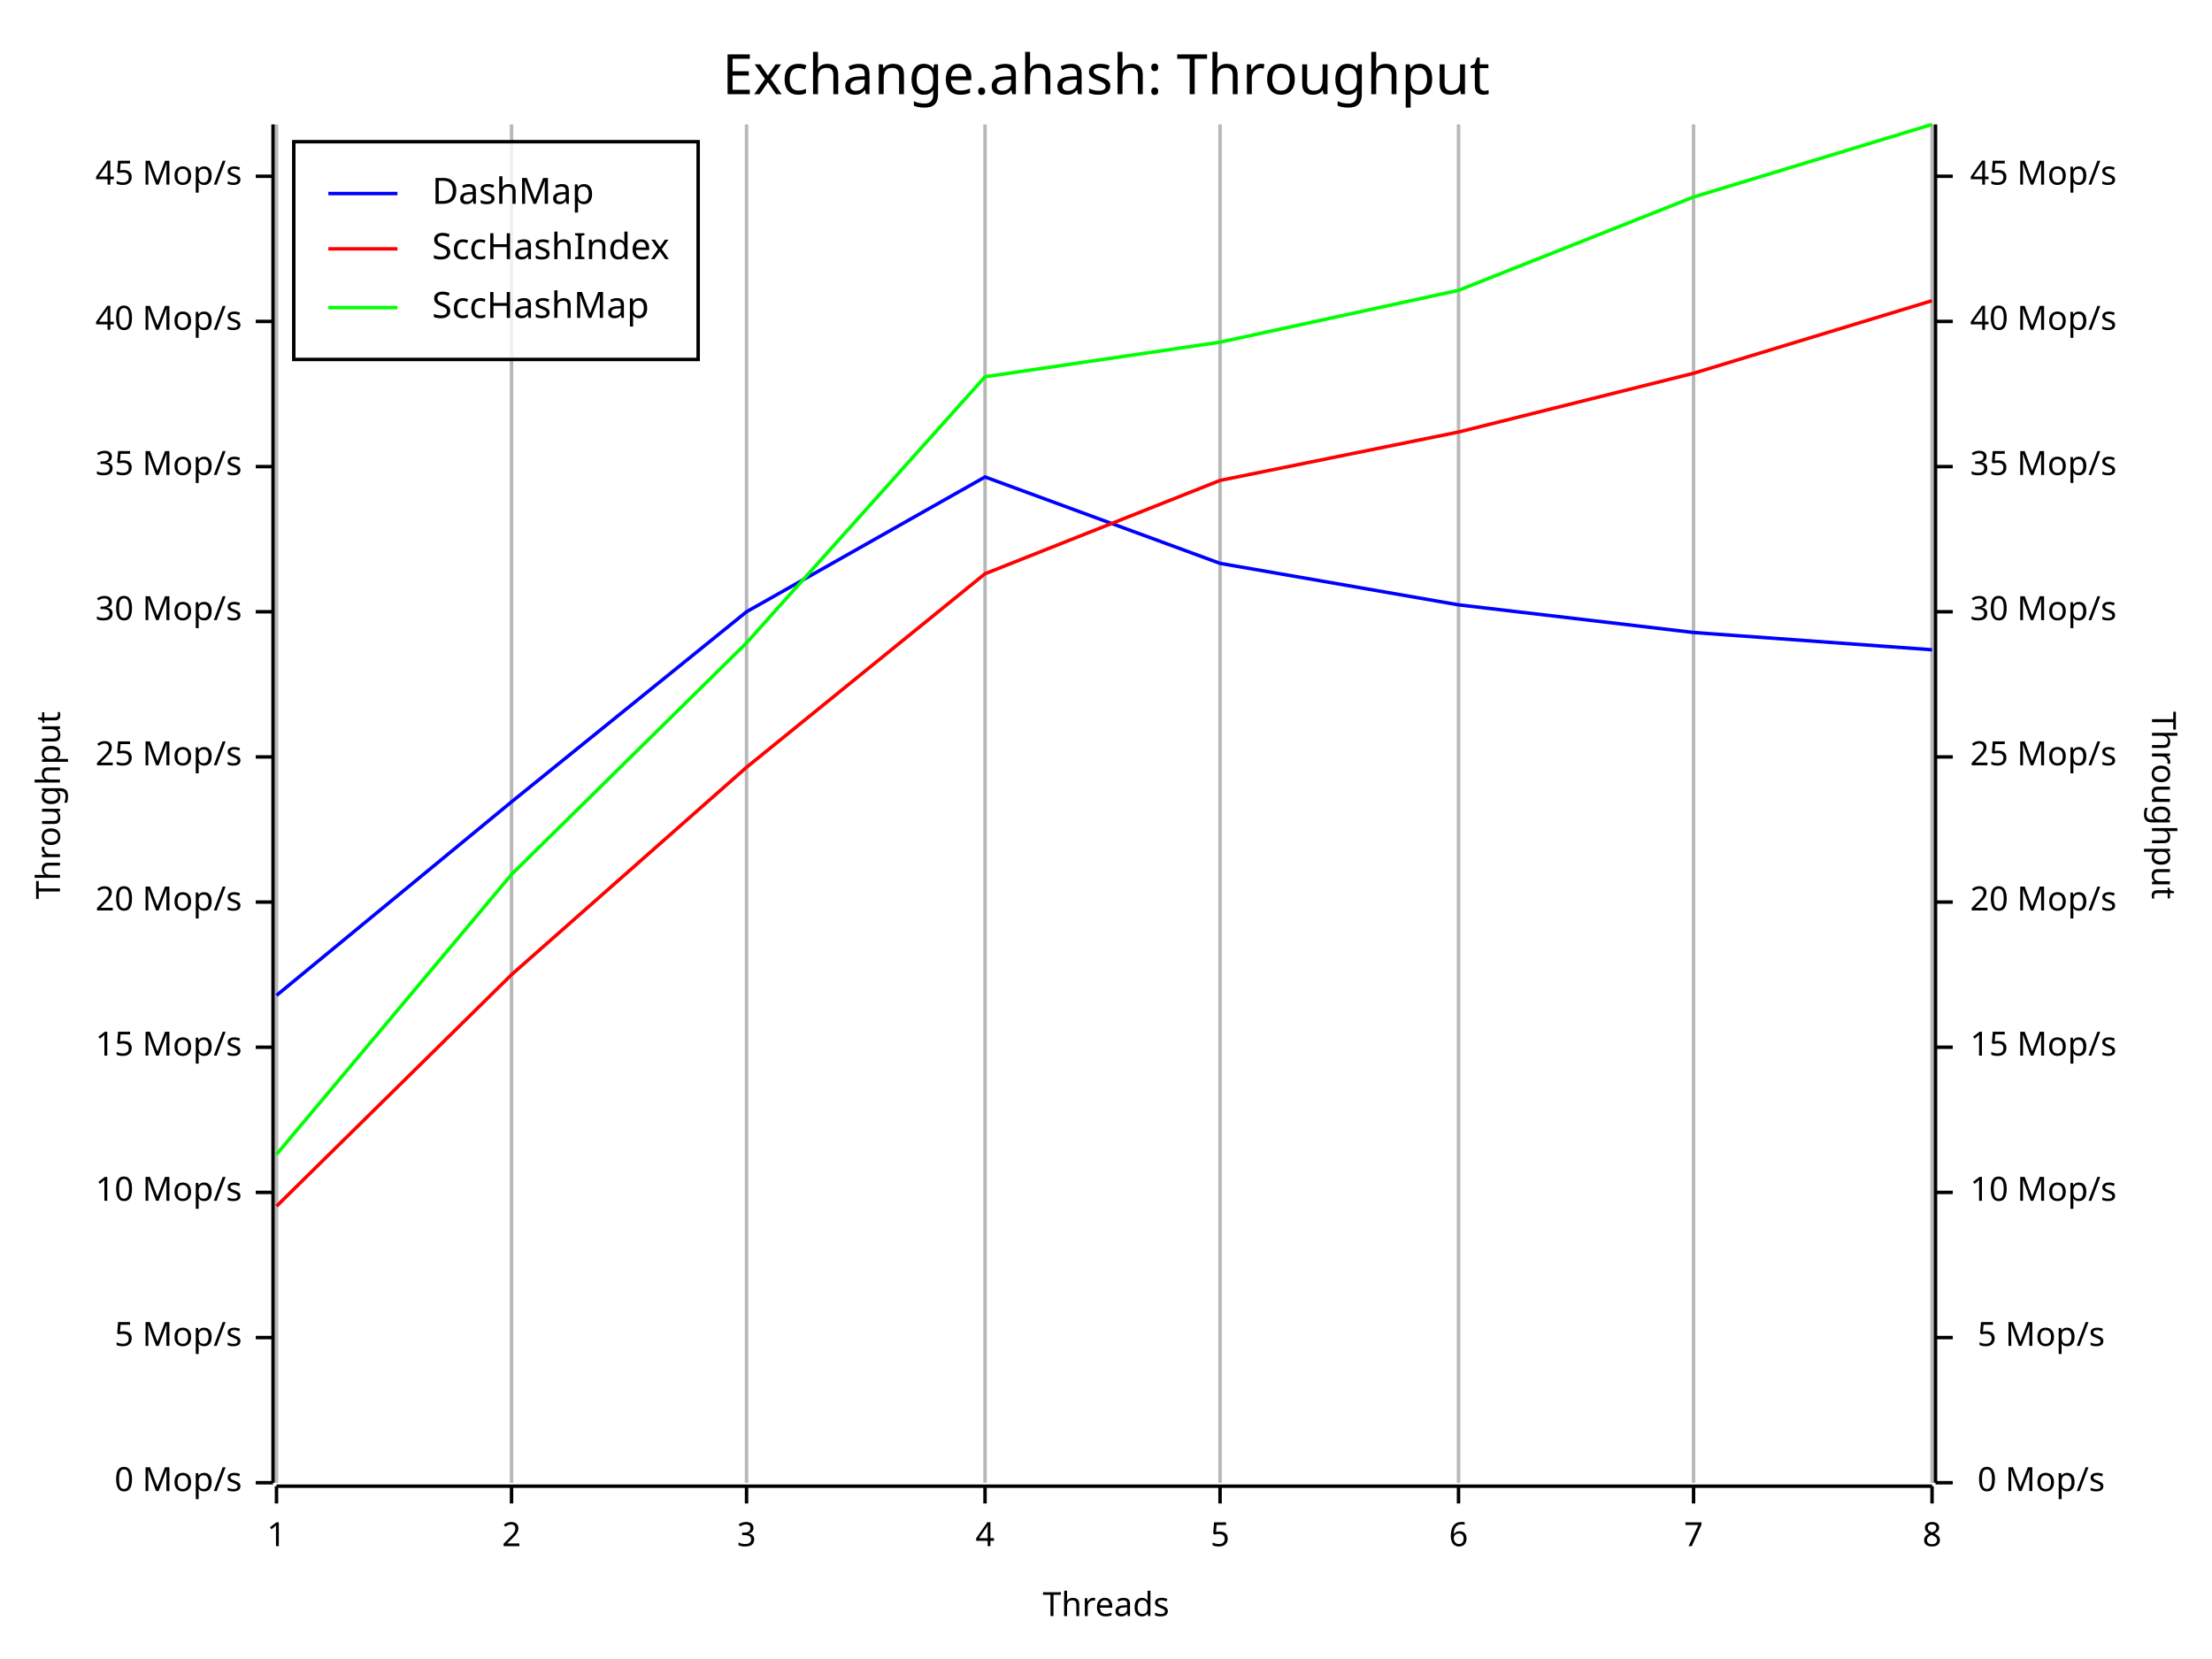
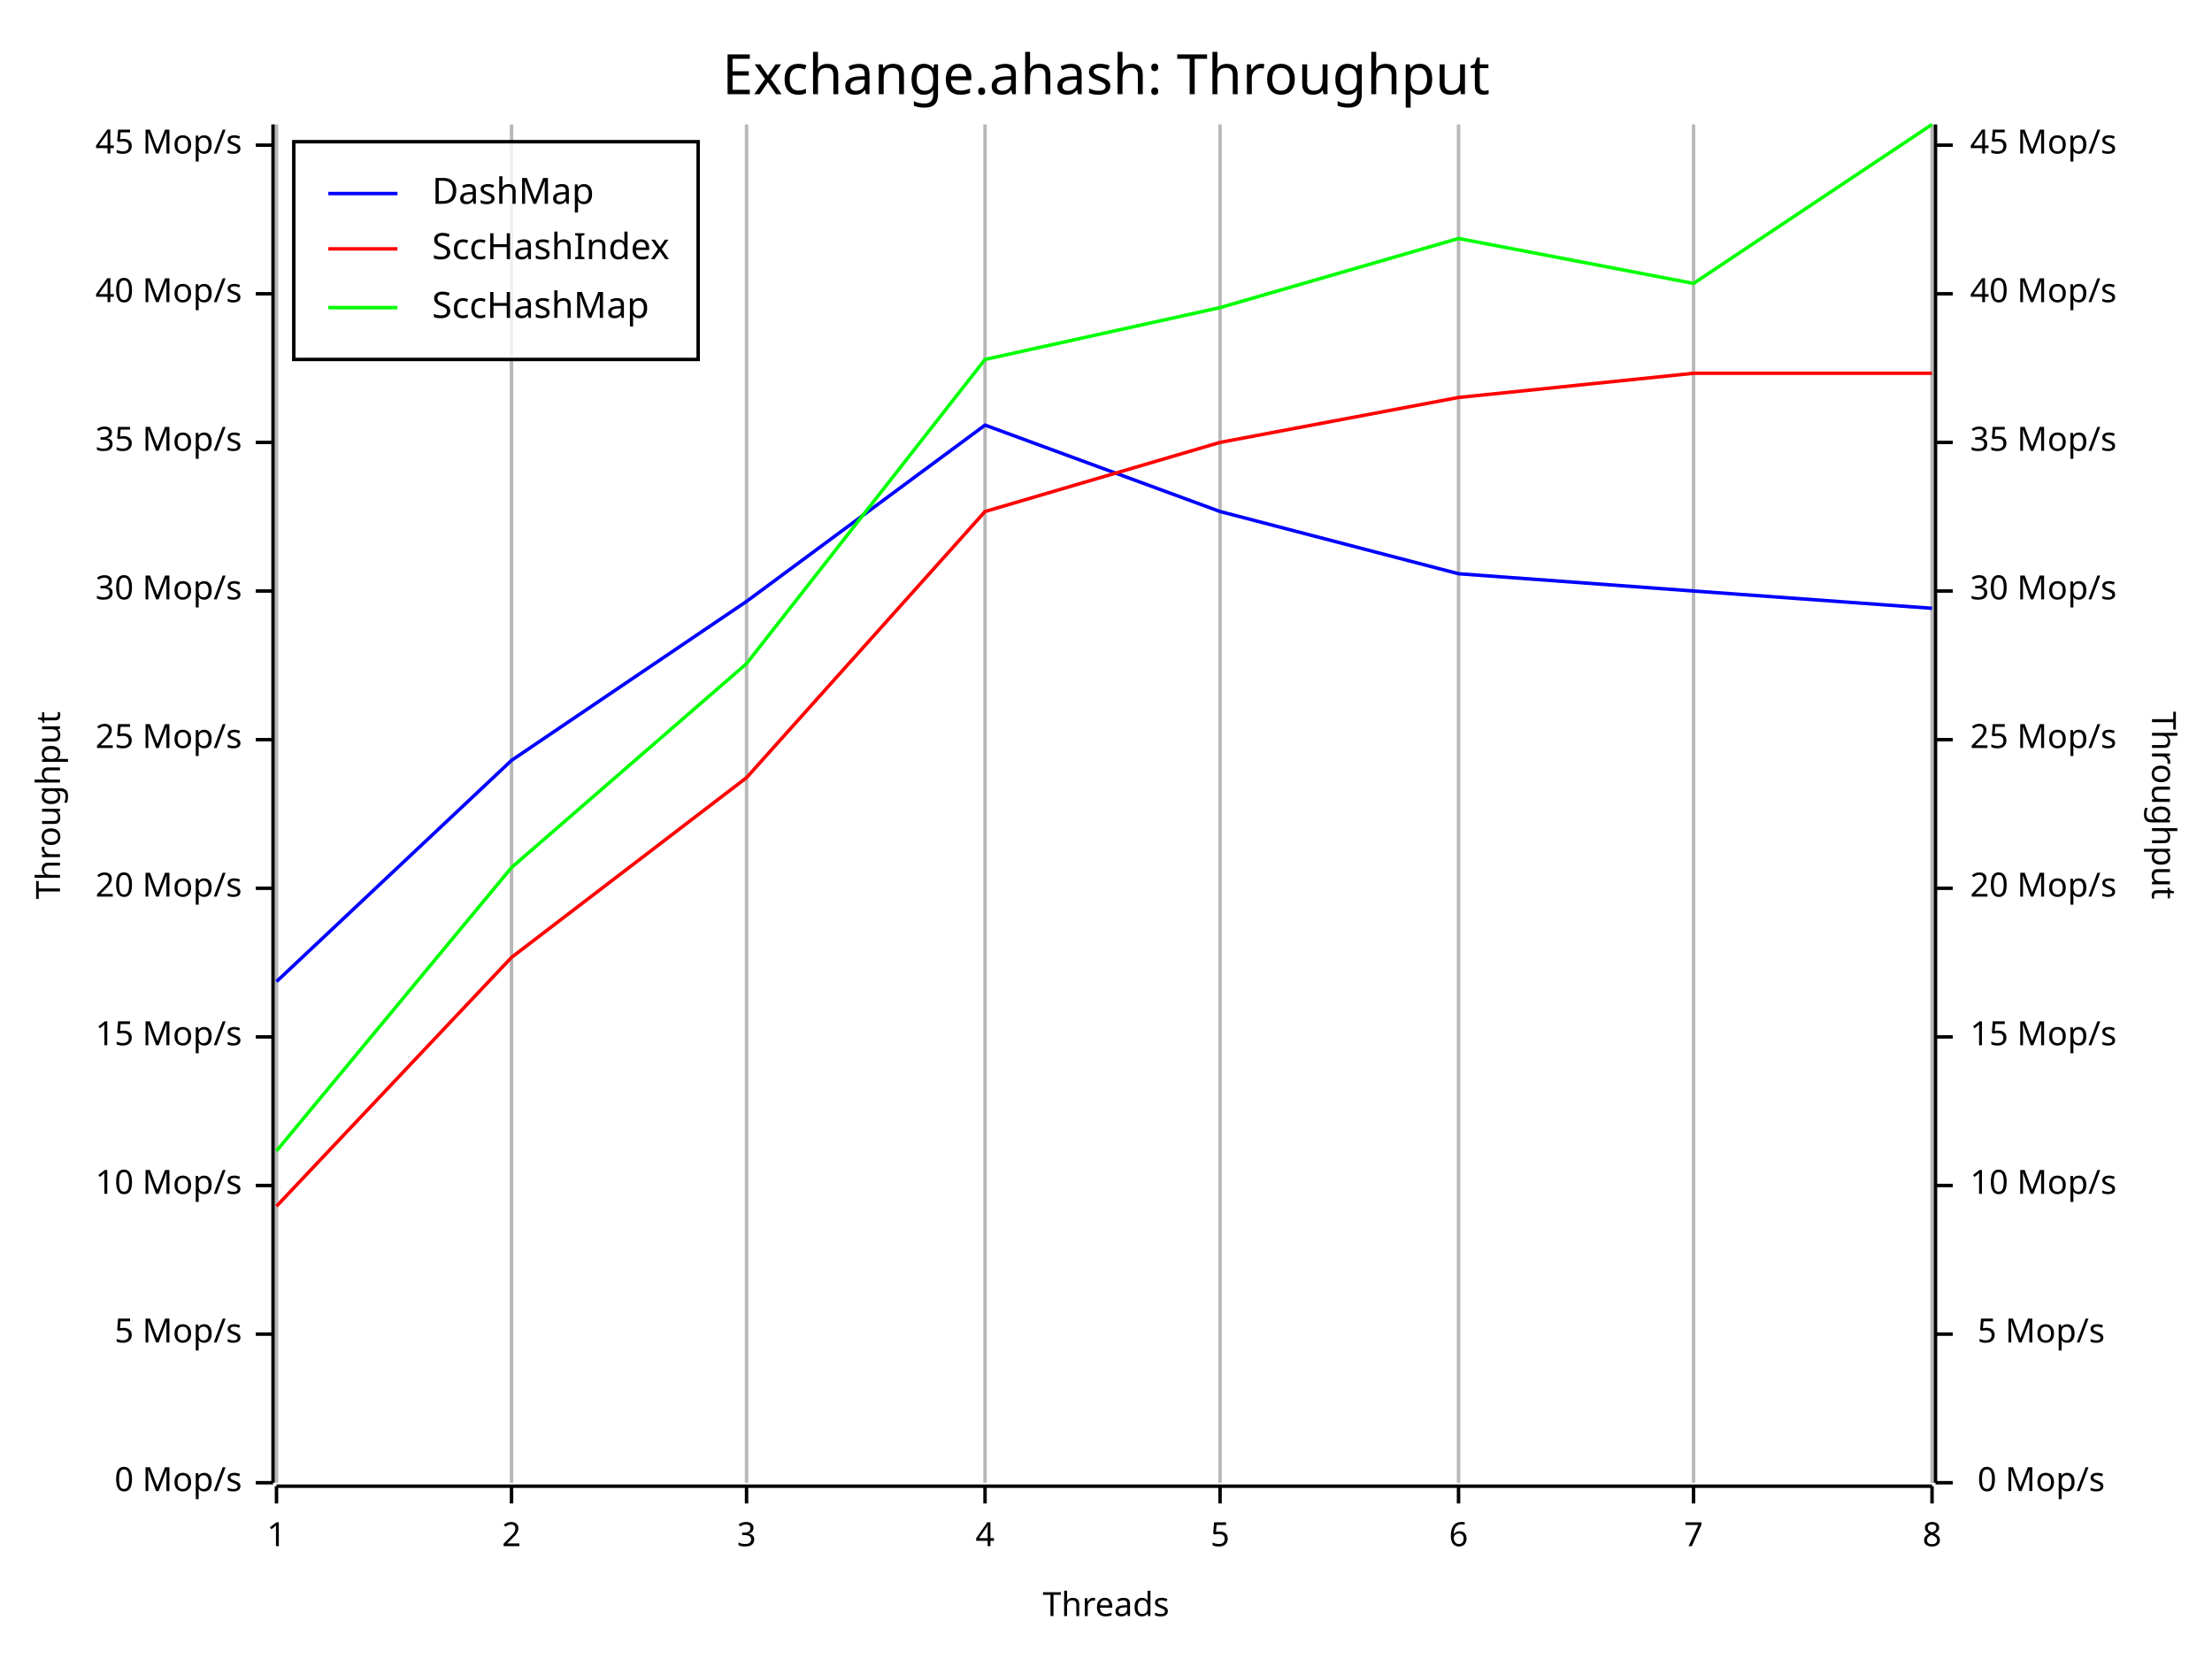
<svg xmlns="http://www.w3.org/2000/svg" width="640" height="480" viewBox="0 0 640 480">
  <rect x="0" y="0" width="640" height="480" opacity="1" fill="#FFFFFF" stroke="none" />
  <text x="320" y="15" dy="0.76em" text-anchor="middle" font-family="Fira Code" font-size="16.129" opacity="1" fill="#000000">
Exchange.ahash: Throughput
</text>
  <line opacity="0.1" stroke="#000000" stroke-width="1" x1="80" y1="429" x2="80" y2="36" />
  <line opacity="0.1" stroke="#000000" stroke-width="1" x1="148" y1="429" x2="148" y2="36" />
  <line opacity="0.1" stroke="#000000" stroke-width="1" x1="216" y1="429" x2="216" y2="36" />
  <line opacity="0.1" stroke="#000000" stroke-width="1" x1="285" y1="429" x2="285" y2="36" />
  <line opacity="0.1" stroke="#000000" stroke-width="1" x1="353" y1="429" x2="353" y2="36" />
  <line opacity="0.1" stroke="#000000" stroke-width="1" x1="422" y1="429" x2="422" y2="36" />
  <line opacity="0.1" stroke="#000000" stroke-width="1" x1="490" y1="429" x2="490" y2="36" />
  <line opacity="0.1" stroke="#000000" stroke-width="1" x1="559" y1="429" x2="559" y2="36" />
  <text x="10" y="233" dy="0.76em" text-anchor="middle" font-family="sans-serif" font-size="9.677" opacity="1" fill="#000000" transform="rotate(270, 10, 233)">
Throughput
</text>
  <text x="320" y="470" dy="-0.5ex" text-anchor="middle" font-family="sans-serif" font-size="9.677" opacity="1" fill="#000000">
Threads
</text>
  <text x="630" y="233" dy="0.76em" text-anchor="middle" font-family="sans-serif" font-size="9.677" opacity="1" fill="#000000" transform="rotate(90, 630, 233)">
Throughput
</text>
  <line opacity="0.2" stroke="#000000" stroke-width="1" x1="80" y1="429" x2="80" y2="36" />
  <line opacity="0.2" stroke="#000000" stroke-width="1" x1="148" y1="429" x2="148" y2="36" />
  <line opacity="0.2" stroke="#000000" stroke-width="1" x1="216" y1="429" x2="216" y2="36" />
  <line opacity="0.2" stroke="#000000" stroke-width="1" x1="285" y1="429" x2="285" y2="36" />
  <line opacity="0.2" stroke="#000000" stroke-width="1" x1="353" y1="429" x2="353" y2="36" />
  <line opacity="0.2" stroke="#000000" stroke-width="1" x1="422" y1="429" x2="422" y2="36" />
  <line opacity="0.2" stroke="#000000" stroke-width="1" x1="490" y1="429" x2="490" y2="36" />
  <line opacity="0.2" stroke="#000000" stroke-width="1" x1="559" y1="429" x2="559" y2="36" />
  <polyline fill="none" opacity="1" stroke="#000000" stroke-width="1" points="79,36 79,429 " />
  <text x="70" y="429" dy="0.5ex" text-anchor="end" font-family="sans-serif" font-size="9.677" opacity="1" fill="#000000">
0 Mop/s
</text>
  <polyline fill="none" opacity="1" stroke="#000000" stroke-width="1" points="74,429 79,429 " />
-   <text x="70" y="387" dy="0.5ex" text-anchor="end" font-family="sans-serif" font-size="9.677" opacity="1" fill="#000000">
+   <text x="70" y="386" dy="0.5ex" text-anchor="end" font-family="sans-serif" font-size="9.677" opacity="1" fill="#000000">
5 Mop/s
</text>
-   <polyline fill="none" opacity="1" stroke="#000000" stroke-width="1" points="74,387 79,387 " />
-   <text x="70" y="345" dy="0.5ex" text-anchor="end" font-family="sans-serif" font-size="9.677" opacity="1" fill="#000000">
+   <polyline fill="none" opacity="1" stroke="#000000" stroke-width="1" points="74,386 79,386 " />
+   <text x="70" y="343" dy="0.5ex" text-anchor="end" font-family="sans-serif" font-size="9.677" opacity="1" fill="#000000">
10 Mop/s
</text>
-   <polyline fill="none" opacity="1" stroke="#000000" stroke-width="1" points="74,345 79,345 " />
-   <text x="70" y="303" dy="0.5ex" text-anchor="end" font-family="sans-serif" font-size="9.677" opacity="1" fill="#000000">
+   <polyline fill="none" opacity="1" stroke="#000000" stroke-width="1" points="74,343 79,343 " />
+   <text x="70" y="300" dy="0.5ex" text-anchor="end" font-family="sans-serif" font-size="9.677" opacity="1" fill="#000000">
15 Mop/s
</text>
-   <polyline fill="none" opacity="1" stroke="#000000" stroke-width="1" points="74,303 79,303 " />
-   <text x="70" y="261" dy="0.5ex" text-anchor="end" font-family="sans-serif" font-size="9.677" opacity="1" fill="#000000">
+   <polyline fill="none" opacity="1" stroke="#000000" stroke-width="1" points="74,300 79,300 " />
+   <text x="70" y="257" dy="0.5ex" text-anchor="end" font-family="sans-serif" font-size="9.677" opacity="1" fill="#000000">
20 Mop/s
</text>
-   <polyline fill="none" opacity="1" stroke="#000000" stroke-width="1" points="74,261 79,261 " />
-   <text x="70" y="219" dy="0.5ex" text-anchor="end" font-family="sans-serif" font-size="9.677" opacity="1" fill="#000000">
+   <polyline fill="none" opacity="1" stroke="#000000" stroke-width="1" points="74,257 79,257 " />
+   <text x="70" y="214" dy="0.5ex" text-anchor="end" font-family="sans-serif" font-size="9.677" opacity="1" fill="#000000">
25 Mop/s
</text>
-   <polyline fill="none" opacity="1" stroke="#000000" stroke-width="1" points="74,219 79,219 " />
-   <text x="70" y="177" dy="0.5ex" text-anchor="end" font-family="sans-serif" font-size="9.677" opacity="1" fill="#000000">
+   <polyline fill="none" opacity="1" stroke="#000000" stroke-width="1" points="74,214 79,214 " />
+   <text x="70" y="171" dy="0.5ex" text-anchor="end" font-family="sans-serif" font-size="9.677" opacity="1" fill="#000000">
30 Mop/s
</text>
-   <polyline fill="none" opacity="1" stroke="#000000" stroke-width="1" points="74,177 79,177 " />
-   <text x="70" y="135" dy="0.5ex" text-anchor="end" font-family="sans-serif" font-size="9.677" opacity="1" fill="#000000">
+   <polyline fill="none" opacity="1" stroke="#000000" stroke-width="1" points="74,171 79,171 " />
+   <text x="70" y="128" dy="0.5ex" text-anchor="end" font-family="sans-serif" font-size="9.677" opacity="1" fill="#000000">
35 Mop/s
</text>
-   <polyline fill="none" opacity="1" stroke="#000000" stroke-width="1" points="74,135 79,135 " />
-   <text x="70" y="93" dy="0.5ex" text-anchor="end" font-family="sans-serif" font-size="9.677" opacity="1" fill="#000000">
+   <polyline fill="none" opacity="1" stroke="#000000" stroke-width="1" points="74,128 79,128 " />
+   <text x="70" y="85" dy="0.5ex" text-anchor="end" font-family="sans-serif" font-size="9.677" opacity="1" fill="#000000">
40 Mop/s
</text>
-   <polyline fill="none" opacity="1" stroke="#000000" stroke-width="1" points="74,93 79,93 " />
-   <text x="70" y="51" dy="0.5ex" text-anchor="end" font-family="sans-serif" font-size="9.677" opacity="1" fill="#000000">
+   <polyline fill="none" opacity="1" stroke="#000000" stroke-width="1" points="74,85 79,85 " />
+   <text x="70" y="42" dy="0.5ex" text-anchor="end" font-family="sans-serif" font-size="9.677" opacity="1" fill="#000000">
45 Mop/s
</text>
-   <polyline fill="none" opacity="1" stroke="#000000" stroke-width="1" points="74,51 79,51 " />
+   <polyline fill="none" opacity="1" stroke="#000000" stroke-width="1" points="74,42 79,42 " />
  <polyline fill="none" opacity="1" stroke="#000000" stroke-width="1" points="80,430 559,430 " />
  <text x="80" y="440" dy="0.76em" text-anchor="middle" font-family="sans-serif" font-size="9.677" opacity="1" fill="#000000">
1
</text>
  <polyline fill="none" opacity="1" stroke="#000000" stroke-width="1" points="80,430 80,435 " />
  <text x="148" y="440" dy="0.76em" text-anchor="middle" font-family="sans-serif" font-size="9.677" opacity="1" fill="#000000">
2
</text>
  <polyline fill="none" opacity="1" stroke="#000000" stroke-width="1" points="148,430 148,435 " />
  <text x="216" y="440" dy="0.76em" text-anchor="middle" font-family="sans-serif" font-size="9.677" opacity="1" fill="#000000">
3
</text>
  <polyline fill="none" opacity="1" stroke="#000000" stroke-width="1" points="216,430 216,435 " />
  <text x="285" y="440" dy="0.76em" text-anchor="middle" font-family="sans-serif" font-size="9.677" opacity="1" fill="#000000">
4
</text>
  <polyline fill="none" opacity="1" stroke="#000000" stroke-width="1" points="285,430 285,435 " />
  <text x="353" y="440" dy="0.76em" text-anchor="middle" font-family="sans-serif" font-size="9.677" opacity="1" fill="#000000">
5
</text>
  <polyline fill="none" opacity="1" stroke="#000000" stroke-width="1" points="353,430 353,435 " />
  <text x="422" y="440" dy="0.76em" text-anchor="middle" font-family="sans-serif" font-size="9.677" opacity="1" fill="#000000">
6
</text>
  <polyline fill="none" opacity="1" stroke="#000000" stroke-width="1" points="422,430 422,435 " />
  <text x="490" y="440" dy="0.76em" text-anchor="middle" font-family="sans-serif" font-size="9.677" opacity="1" fill="#000000">
7
</text>
  <polyline fill="none" opacity="1" stroke="#000000" stroke-width="1" points="490,430 490,435 " />
  <text x="559" y="440" dy="0.76em" text-anchor="middle" font-family="sans-serif" font-size="9.677" opacity="1" fill="#000000">
8
</text>
  <polyline fill="none" opacity="1" stroke="#000000" stroke-width="1" points="559,430 559,435 " />
  <polyline fill="none" opacity="1" stroke="#000000" stroke-width="1" points="560,36 560,429 " />
  <text x="609" y="429" dy="0.5ex" text-anchor="end" font-family="sans-serif" font-size="9.677" opacity="1" fill="#000000">
0 Mop/s
</text>
  <polyline fill="none" opacity="1" stroke="#000000" stroke-width="1" points="560,429 565,429 " />
-   <text x="609" y="387" dy="0.5ex" text-anchor="end" font-family="sans-serif" font-size="9.677" opacity="1" fill="#000000">
+   <text x="609" y="386" dy="0.5ex" text-anchor="end" font-family="sans-serif" font-size="9.677" opacity="1" fill="#000000">
5 Mop/s
</text>
-   <polyline fill="none" opacity="1" stroke="#000000" stroke-width="1" points="560,387 565,387 " />
-   <text x="570" y="345" dy="0.5ex" text-anchor="start" font-family="sans-serif" font-size="9.677" opacity="1" fill="#000000">
+   <polyline fill="none" opacity="1" stroke="#000000" stroke-width="1" points="560,386 565,386 " />
+   <text x="570" y="343" dy="0.5ex" text-anchor="start" font-family="sans-serif" font-size="9.677" opacity="1" fill="#000000">
10 Mop/s
</text>
-   <polyline fill="none" opacity="1" stroke="#000000" stroke-width="1" points="560,345 565,345 " />
-   <text x="570" y="303" dy="0.5ex" text-anchor="start" font-family="sans-serif" font-size="9.677" opacity="1" fill="#000000">
+   <polyline fill="none" opacity="1" stroke="#000000" stroke-width="1" points="560,343 565,343 " />
+   <text x="570" y="300" dy="0.5ex" text-anchor="start" font-family="sans-serif" font-size="9.677" opacity="1" fill="#000000">
15 Mop/s
</text>
-   <polyline fill="none" opacity="1" stroke="#000000" stroke-width="1" points="560,303 565,303 " />
-   <text x="570" y="261" dy="0.5ex" text-anchor="start" font-family="sans-serif" font-size="9.677" opacity="1" fill="#000000">
+   <polyline fill="none" opacity="1" stroke="#000000" stroke-width="1" points="560,300 565,300 " />
+   <text x="570" y="257" dy="0.5ex" text-anchor="start" font-family="sans-serif" font-size="9.677" opacity="1" fill="#000000">
20 Mop/s
</text>
-   <polyline fill="none" opacity="1" stroke="#000000" stroke-width="1" points="560,261 565,261 " />
-   <text x="570" y="219" dy="0.5ex" text-anchor="start" font-family="sans-serif" font-size="9.677" opacity="1" fill="#000000">
+   <polyline fill="none" opacity="1" stroke="#000000" stroke-width="1" points="560,257 565,257 " />
+   <text x="570" y="214" dy="0.5ex" text-anchor="start" font-family="sans-serif" font-size="9.677" opacity="1" fill="#000000">
25 Mop/s
</text>
-   <polyline fill="none" opacity="1" stroke="#000000" stroke-width="1" points="560,219 565,219 " />
-   <text x="570" y="177" dy="0.5ex" text-anchor="start" font-family="sans-serif" font-size="9.677" opacity="1" fill="#000000">
+   <polyline fill="none" opacity="1" stroke="#000000" stroke-width="1" points="560,214 565,214 " />
+   <text x="570" y="171" dy="0.5ex" text-anchor="start" font-family="sans-serif" font-size="9.677" opacity="1" fill="#000000">
30 Mop/s
</text>
-   <polyline fill="none" opacity="1" stroke="#000000" stroke-width="1" points="560,177 565,177 " />
-   <text x="570" y="135" dy="0.5ex" text-anchor="start" font-family="sans-serif" font-size="9.677" opacity="1" fill="#000000">
+   <polyline fill="none" opacity="1" stroke="#000000" stroke-width="1" points="560,171 565,171 " />
+   <text x="570" y="128" dy="0.5ex" text-anchor="start" font-family="sans-serif" font-size="9.677" opacity="1" fill="#000000">
35 Mop/s
</text>
-   <polyline fill="none" opacity="1" stroke="#000000" stroke-width="1" points="560,135 565,135 " />
-   <text x="570" y="93" dy="0.5ex" text-anchor="start" font-family="sans-serif" font-size="9.677" opacity="1" fill="#000000">
+   <polyline fill="none" opacity="1" stroke="#000000" stroke-width="1" points="560,128 565,128 " />
+   <text x="570" y="85" dy="0.5ex" text-anchor="start" font-family="sans-serif" font-size="9.677" opacity="1" fill="#000000">
40 Mop/s
</text>
-   <polyline fill="none" opacity="1" stroke="#000000" stroke-width="1" points="560,93 565,93 " />
-   <text x="570" y="51" dy="0.5ex" text-anchor="start" font-family="sans-serif" font-size="9.677" opacity="1" fill="#000000">
+   <polyline fill="none" opacity="1" stroke="#000000" stroke-width="1" points="560,85 565,85 " />
+   <text x="570" y="42" dy="0.5ex" text-anchor="start" font-family="sans-serif" font-size="9.677" opacity="1" fill="#000000">
45 Mop/s
</text>
-   <polyline fill="none" opacity="1" stroke="#000000" stroke-width="1" points="560,51 565,51 " />
-   <polyline fill="none" opacity="1" stroke="#0000FF" stroke-width="1" points="80,288 148,232 216,177 285,138 353,163 422,175 490,183 559,188 " />
-   <polyline fill="none" opacity="1" stroke="#FF0000" stroke-width="1" points="80,349 148,282 216,222 285,166 353,139 422,125 490,108 559,87 " />
-   <polyline fill="none" opacity="1" stroke="#00FF00" stroke-width="1" points="80,334 148,253 216,186 285,109 353,99 422,84 490,57 559,36 " />
+   <polyline fill="none" opacity="1" stroke="#000000" stroke-width="1" points="560,42 565,42 " />
+   <polyline fill="none" opacity="1" stroke="#0000FF" stroke-width="1" points="80,284 148,220 216,174 285,123 353,148 422,166 490,171 559,176 " />
+   <polyline fill="none" opacity="1" stroke="#FF0000" stroke-width="1" points="80,349 148,277 216,225 285,148 353,128 422,115 490,108 559,108 " />
+   <polyline fill="none" opacity="1" stroke="#00FF00" stroke-width="1" points="80,333 148,251 216,192 285,104 353,89 422,69 490,82 559,36 " />
  <rect x="85" y="41" width="117" height="63" opacity="0.8" fill="#FFFFFF" stroke="none" />
  <rect x="85" y="41" width="117" height="63" opacity="1" fill="none" stroke="#000000" />
  <text x="125" y="51" dy="0.76em" text-anchor="start" font-family="Fira Code" font-size="10.484" opacity="1" fill="#000000">
DashMap
</text>
  <text x="125" y="67" dy="0.76em" text-anchor="start" font-family="Fira Code" font-size="10.484" opacity="1" fill="#000000">
SccHashIndex
</text>
  <text x="125" y="84" dy="0.76em" text-anchor="start" font-family="Fira Code" font-size="10.484" opacity="1" fill="#000000">
SccHashMap
</text>
  <polyline fill="none" opacity="1" stroke="#0000FF" stroke-width="1" points="95,56 115,56 " />
  <polyline fill="none" opacity="1" stroke="#FF0000" stroke-width="1" points="95,72 115,72 " />
  <polyline fill="none" opacity="1" stroke="#00FF00" stroke-width="1" points="95,89 115,89 " />
</svg>
